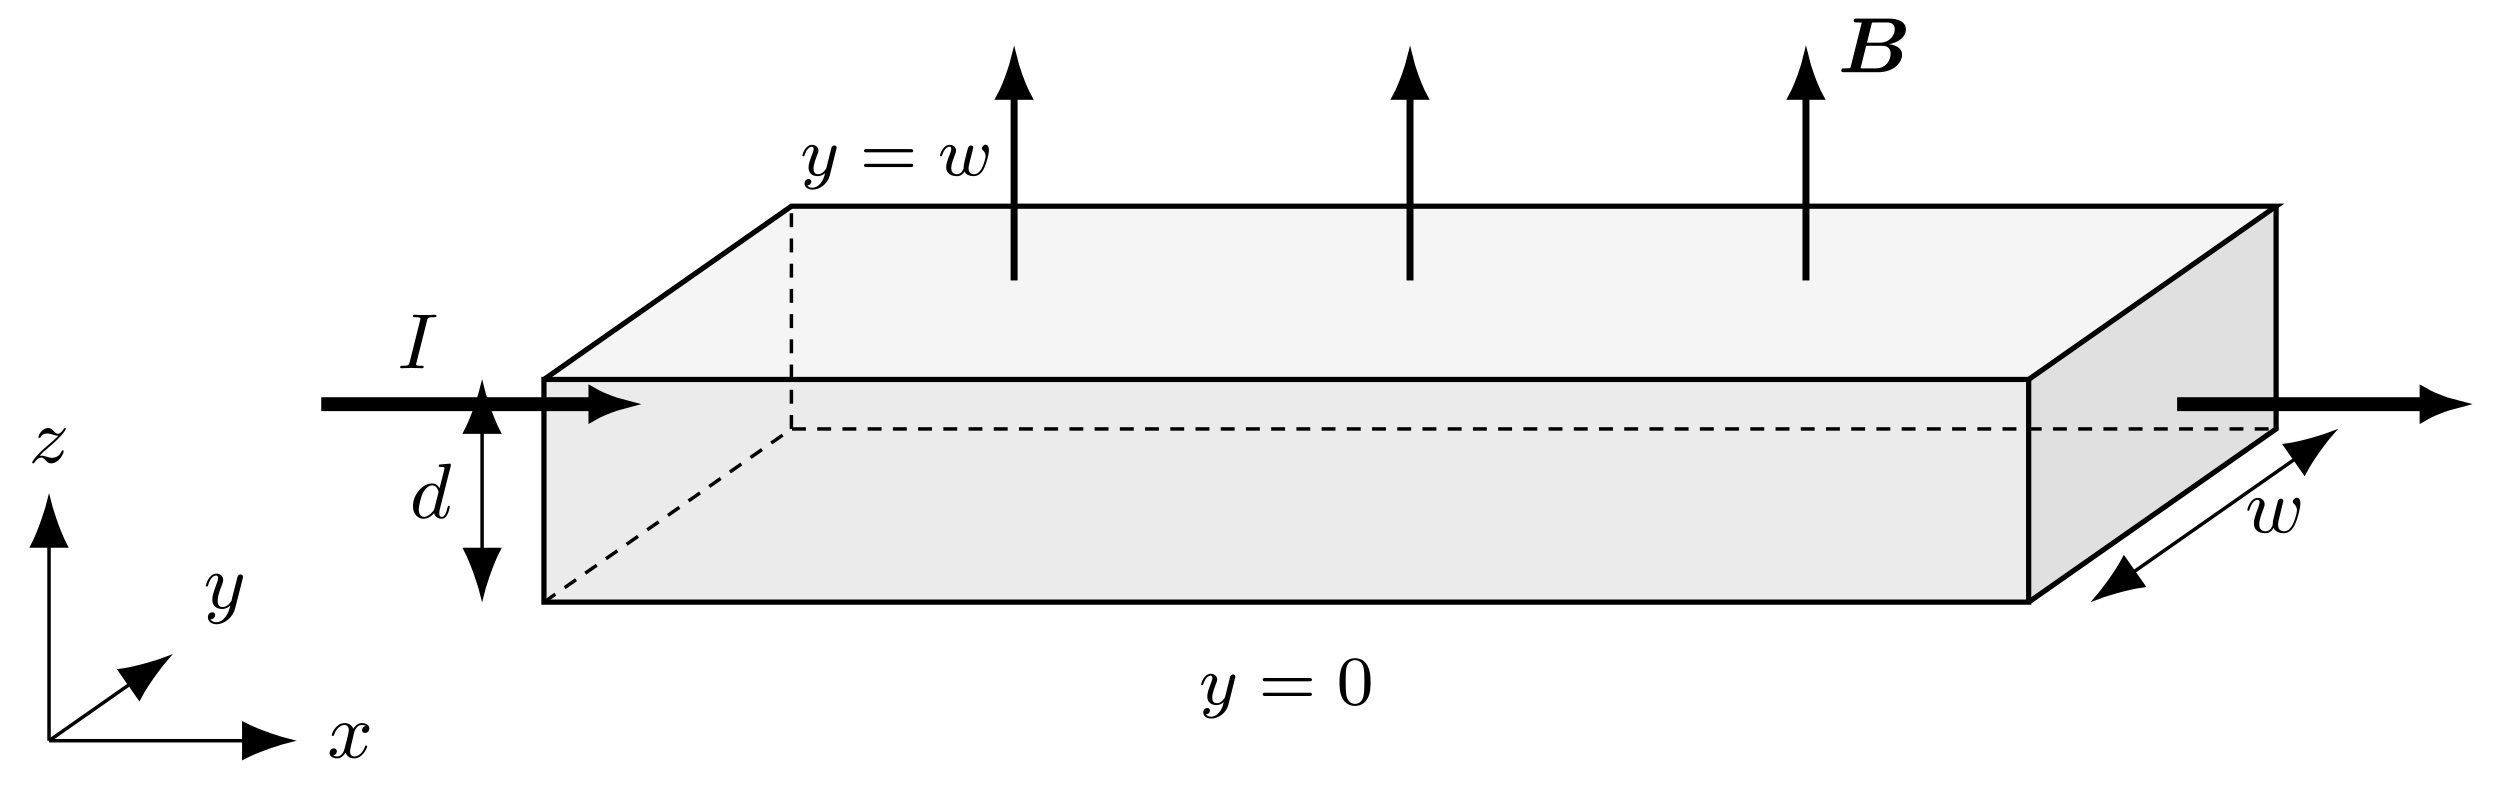
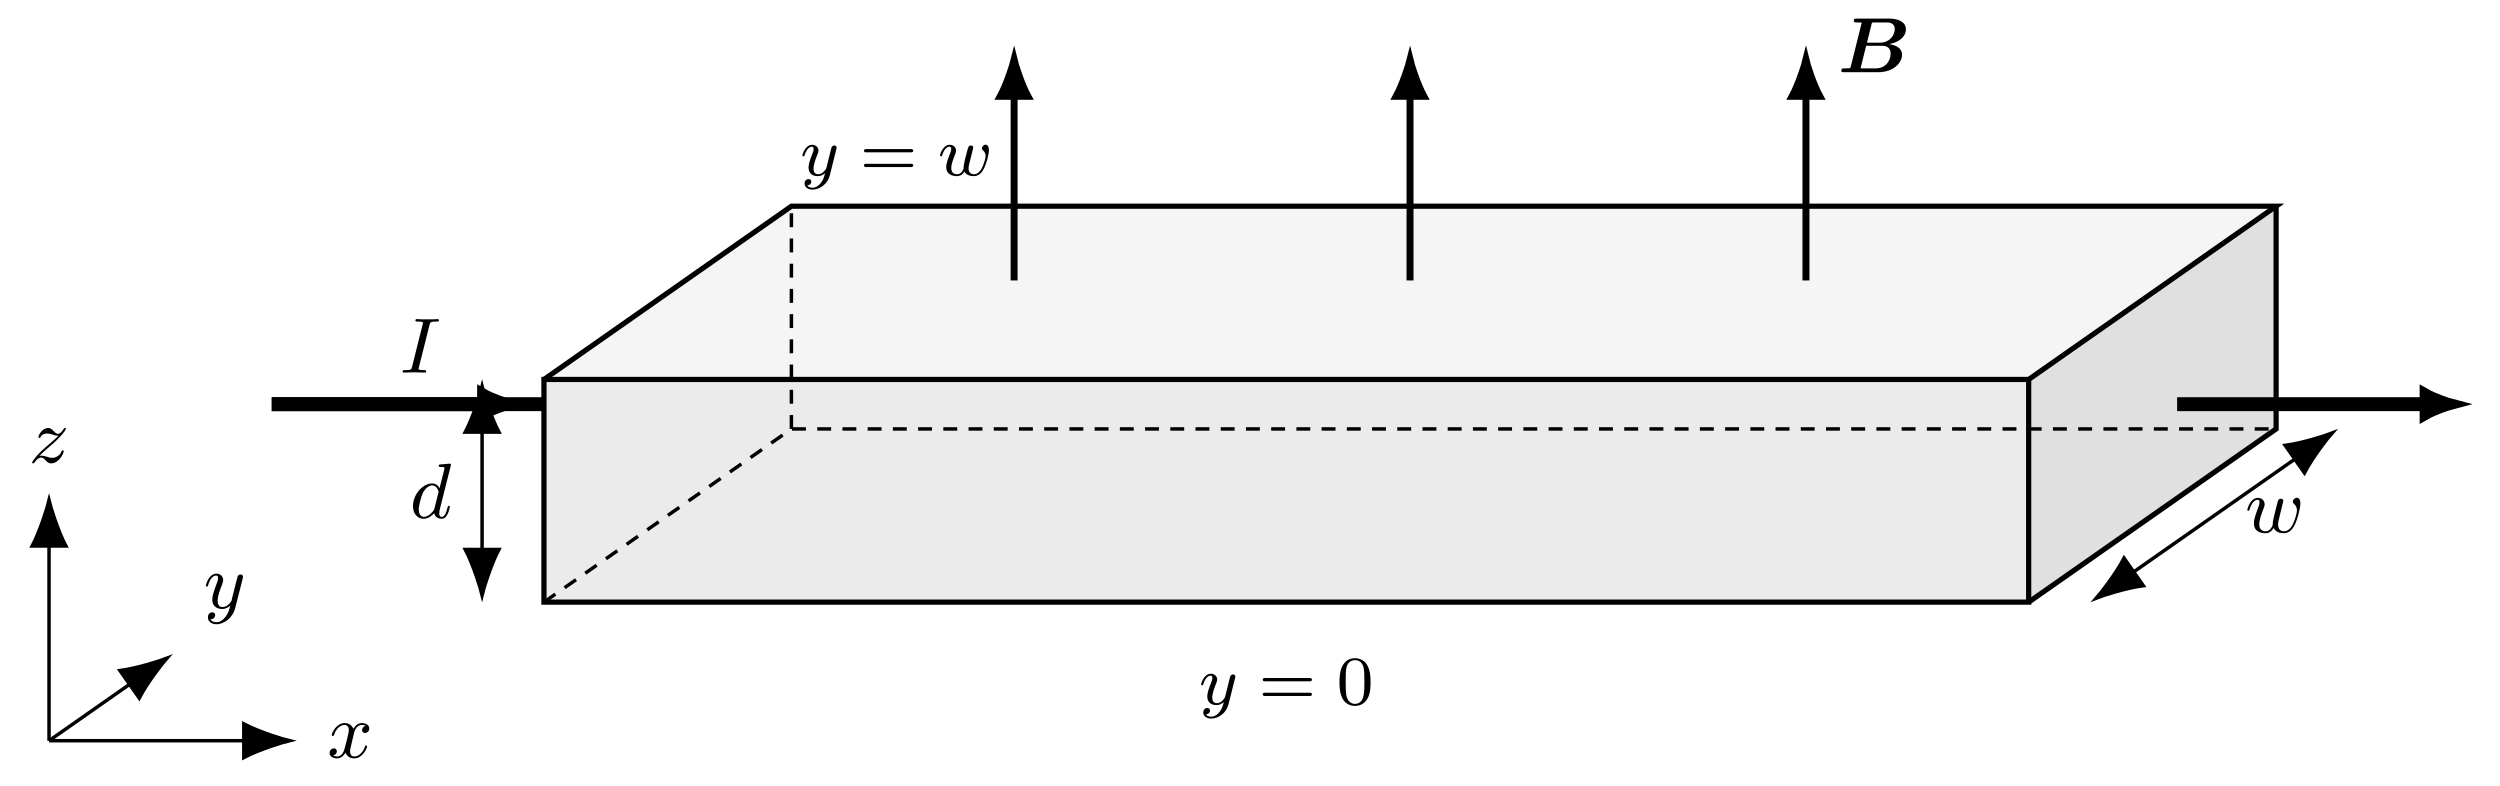
<svg xmlns="http://www.w3.org/2000/svg" xmlns:xlink="http://www.w3.org/1999/xlink" width="397.60pt" height="124.95pt" viewBox="0 0 284 89.25">
  <defs>
    <g>
      <g id="glyph-0-0">
        <path d="M 3.391 -5.375 C 3.469 -5.719 3.5 -5.797 4.219 -5.797 C 4.391 -5.797 4.469 -5.797 4.469 -5.953 C 4.469 -6.047 4.391 -6.078 4.328 -6.078 C 4.156 -6.078 3.953 -6.047 3.766 -6.047 C 3.562 -6.047 3.234 -6.047 3.172 -6.047 C 2.953 -6.047 2.75 -6.047 2.547 -6.047 C 2.359 -6.047 2.156 -6.078 1.969 -6.078 C 1.922 -6.078 1.797 -6.078 1.797 -5.906 C 1.797 -5.797 1.891 -5.797 2.062 -5.797 C 2.266 -5.797 2.469 -5.797 2.641 -5.719 C 2.656 -5.688 2.656 -5.656 2.656 -5.641 C 2.656 -5.609 2.641 -5.516 2.625 -5.484 L 1.422 -0.672 C 1.344 -0.359 1.328 -0.281 0.641 -0.281 C 0.438 -0.281 0.344 -0.281 0.344 -0.109 C 0.344 -0.078 0.359 0 0.484 0 C 0.656 0 0.859 -0.016 1.047 -0.016 C 1.25 -0.016 1.453 -0.031 1.656 -0.031 C 1.859 -0.031 2.062 -0.016 2.266 -0.016 C 2.453 -0.016 2.672 0 2.844 0 C 2.906 0 3.016 0 3.016 -0.156 C 3.016 -0.281 2.938 -0.281 2.75 -0.281 C 2.422 -0.281 2.156 -0.281 2.156 -0.438 C 2.156 -0.5 2.156 -0.516 2.203 -0.641 Z M 3.391 -5.375 " />
      </g>
      <g id="glyph-0-1">
        <path d="M 4.234 -3.047 C 4.281 -3.219 4.359 -3.531 4.359 -3.578 C 4.359 -3.688 4.281 -3.828 4.094 -3.828 C 3.969 -3.828 3.812 -3.766 3.75 -3.594 C 3.719 -3.531 3.297 -1.828 3.25 -1.594 C 3.188 -1.375 3.172 -1.234 3.156 -1.016 C 3.188 -0.797 3.062 -0.609 2.922 -0.422 C 2.734 -0.188 2.531 -0.125 2.344 -0.125 C 2.031 -0.125 1.625 -0.266 1.625 -0.922 C 1.625 -1.391 1.844 -2.016 2.125 -2.75 C 2.172 -2.859 2.234 -3.016 2.234 -3.188 C 2.234 -3.625 1.906 -3.922 1.469 -3.922 C 0.609 -3.922 0.266 -2.672 0.266 -2.562 C 0.266 -2.484 0.312 -2.453 0.375 -2.453 C 0.484 -2.453 0.484 -2.5 0.531 -2.625 C 0.719 -3.266 1.062 -3.703 1.438 -3.703 C 1.625 -3.703 1.656 -3.594 1.656 -3.406 C 1.656 -3.266 1.625 -3.109 1.531 -2.891 C 1.109 -1.75 1.016 -1.422 1.016 -1.047 C 1.016 -0.031 1.875 0.094 2.328 0.094 C 2.672 0.094 3 -0.047 3.25 -0.5 C 3.516 0.016 4.078 0.094 4.406 0.094 C 5.047 0.094 5.422 -0.359 5.703 -0.953 C 5.953 -1.469 6.297 -2.734 6.297 -3.281 C 6.297 -3.906 5.969 -3.938 5.891 -3.938 C 5.672 -3.938 5.438 -3.703 5.438 -3.5 C 5.438 -3.359 5.516 -3.297 5.578 -3.234 C 5.828 -3.016 5.906 -2.734 5.906 -2.5 C 5.906 -2.234 5.688 -1.406 5.422 -0.891 C 5.219 -0.516 4.922 -0.125 4.438 -0.125 C 3.766 -0.125 3.766 -0.75 3.766 -0.906 C 3.766 -1.141 3.812 -1.328 3.891 -1.641 Z M 4.234 -3.047 " />
      </g>
      <g id="glyph-0-2">
        <path d="M 4.656 -5.875 C 4.688 -6 4.688 -6.016 4.688 -6.047 C 4.688 -6.125 4.641 -6.172 4.562 -6.172 C 4.438 -6.172 3.656 -6.094 3.469 -6.078 C 3.391 -6.078 3.297 -6.062 3.297 -5.906 C 3.297 -5.797 3.391 -5.797 3.531 -5.797 C 3.953 -5.797 3.953 -5.734 3.953 -5.656 C 3.953 -5.594 3.875 -5.281 3.828 -5.094 L 3.656 -4.406 C 3.562 -4.078 3.469 -3.719 3.391 -3.375 C 3.234 -3.703 2.953 -3.922 2.547 -3.922 C 1.516 -3.922 0.375 -2.703 0.375 -1.344 C 0.375 -0.359 1 0.094 1.594 0.094 C 2.172 0.094 2.641 -0.375 2.781 -0.547 C 2.875 -0.062 3.328 0.094 3.609 0.094 C 3.875 0.094 4.094 -0.016 4.281 -0.391 C 4.453 -0.688 4.562 -1.234 4.562 -1.266 C 4.562 -1.312 4.547 -1.375 4.453 -1.375 C 4.344 -1.375 4.344 -1.328 4.297 -1.172 C 4.109 -0.391 3.906 -0.125 3.641 -0.125 C 3.406 -0.125 3.359 -0.344 3.359 -0.531 C 3.359 -0.656 3.406 -0.891 3.406 -0.922 Z M 2.812 -1.078 C 2.781 -0.938 2.781 -0.922 2.625 -0.734 C 2.312 -0.359 1.953 -0.125 1.625 -0.125 C 1.188 -0.125 1.031 -0.578 1.031 -0.953 C 1.031 -1.391 1.297 -2.422 1.5 -2.844 C 1.781 -3.375 2.203 -3.703 2.547 -3.703 C 3.141 -3.703 3.281 -2.984 3.281 -2.938 C 3.281 -2.891 3.266 -2.844 3.25 -2.812 Z M 2.812 -1.078 " />
      </g>
      <g id="glyph-0-3">
        <path d="M 4.375 -3.594 C 4.047 -3.531 3.953 -3.25 3.953 -3.109 C 3.953 -2.938 4.078 -2.797 4.297 -2.797 C 4.547 -2.797 4.781 -3 4.781 -3.312 C 4.781 -3.719 4.344 -3.922 3.922 -3.922 C 3.391 -3.922 3.078 -3.453 2.969 -3.266 C 2.797 -3.703 2.406 -3.922 1.984 -3.922 C 1.031 -3.922 0.516 -2.797 0.516 -2.562 C 0.516 -2.484 0.578 -2.453 0.641 -2.453 C 0.719 -2.453 0.75 -2.5 0.766 -2.547 C 1.047 -3.438 1.625 -3.703 1.969 -3.703 C 2.219 -3.703 2.453 -3.531 2.453 -3.125 C 2.453 -2.797 2.078 -1.375 1.953 -0.953 C 1.891 -0.672 1.625 -0.125 1.125 -0.125 C 0.953 -0.125 0.766 -0.188 0.672 -0.234 C 0.922 -0.281 1.094 -0.484 1.094 -0.719 C 1.094 -0.938 0.922 -1.047 0.75 -1.047 C 0.5 -1.047 0.266 -0.812 0.266 -0.516 C 0.266 -0.078 0.75 0.094 1.125 0.094 C 1.641 0.094 1.938 -0.328 2.078 -0.562 C 2.297 0.016 2.812 0.094 3.062 0.094 C 4.016 0.094 4.531 -1.062 4.531 -1.266 C 4.531 -1.312 4.5 -1.375 4.406 -1.375 C 4.312 -1.375 4.297 -1.344 4.266 -1.203 C 4.062 -0.562 3.547 -0.125 3.078 -0.125 C 2.828 -0.125 2.594 -0.281 2.594 -0.719 C 2.594 -0.906 2.719 -1.391 2.797 -1.734 C 2.828 -1.891 3.062 -2.859 3.078 -2.922 C 3.188 -3.234 3.453 -3.703 3.906 -3.703 C 4.078 -3.703 4.234 -3.688 4.375 -3.594 Z M 4.375 -3.594 " />
      </g>
      <g id="glyph-0-4">
        <path d="M 4.469 -3.422 C 4.469 -3.469 4.484 -3.516 4.484 -3.578 C 4.484 -3.688 4.406 -3.828 4.219 -3.828 C 4.094 -3.828 3.938 -3.766 3.875 -3.594 C 3.859 -3.562 3.766 -3.188 3.719 -3 L 3.266 -1.219 C 3.203 -0.953 3.203 -0.938 3.188 -0.859 C 3.172 -0.828 2.797 -0.125 2.156 -0.125 C 1.609 -0.125 1.609 -0.688 1.609 -0.859 C 1.609 -1.25 1.719 -1.688 2.109 -2.688 C 2.172 -2.891 2.234 -3.016 2.234 -3.188 C 2.234 -3.625 1.906 -3.922 1.469 -3.922 C 0.609 -3.922 0.266 -2.672 0.266 -2.562 C 0.266 -2.484 0.312 -2.453 0.375 -2.453 C 0.484 -2.453 0.484 -2.5 0.531 -2.625 C 0.719 -3.281 1.062 -3.703 1.438 -3.703 C 1.656 -3.703 1.656 -3.531 1.656 -3.406 C 1.656 -3.266 1.625 -3.109 1.531 -2.891 C 1.125 -1.781 1 -1.406 1 -0.984 C 1 0 1.812 0.094 2.141 0.094 C 2.562 0.094 2.875 -0.141 3.047 -0.297 C 2.922 0.156 2.828 0.562 2.484 1 C 2.219 1.359 1.859 1.594 1.469 1.594 C 1.219 1.594 0.922 1.516 0.797 1.266 C 1.266 1.266 1.328 0.875 1.328 0.781 C 1.328 0.594 1.188 0.469 1 0.469 C 0.781 0.469 0.5 0.625 0.5 1.047 C 0.5 1.5 0.906 1.828 1.469 1.828 C 2.375 1.828 3.344 1.047 3.594 0.016 Z M 4.469 -3.422 " />
      </g>
      <g id="glyph-0-5">
        <path d="M 1.234 -0.75 C 1.422 -0.984 1.906 -1.422 2.297 -1.75 C 2.953 -2.297 3.156 -2.5 3.266 -2.625 C 4 -3.328 4.234 -3.781 4.234 -3.828 C 4.234 -3.844 4.234 -3.922 4.125 -3.922 C 4.047 -3.922 4.031 -3.906 3.984 -3.828 C 3.875 -3.656 3.625 -3.266 3.328 -3.266 C 3.141 -3.266 3.031 -3.375 2.828 -3.594 C 2.609 -3.828 2.438 -3.922 2.219 -3.922 C 1.531 -3.922 1.109 -3.109 1.109 -2.891 C 1.109 -2.859 1.125 -2.797 1.234 -2.797 C 1.312 -2.797 1.344 -2.844 1.344 -2.875 C 1.516 -3.297 2.047 -3.297 2.109 -3.297 C 2.328 -3.297 2.531 -3.234 2.734 -3.172 C 3.078 -3.047 3.234 -3.047 3.375 -3.047 C 3.094 -2.734 2.594 -2.312 2.031 -1.828 C 1.594 -1.453 1.312 -1.188 1.125 -0.984 C 0.797 -0.641 0.391 -0.094 0.391 0 C 0.391 0.062 0.438 0.094 0.5 0.094 C 0.594 0.094 0.609 0.062 0.656 0.016 C 1 -0.531 1.328 -0.562 1.422 -0.562 C 1.641 -0.562 1.766 -0.422 1.969 -0.203 C 2.172 0.031 2.359 0.094 2.547 0.094 C 3.453 0.094 3.984 -1.047 3.984 -1.281 C 3.984 -1.359 3.922 -1.391 3.875 -1.391 C 3.781 -1.391 3.766 -1.328 3.75 -1.297 C 3.5 -0.625 2.875 -0.531 2.641 -0.531 C 2.469 -0.531 2.297 -0.578 2.031 -0.672 C 1.844 -0.719 1.641 -0.781 1.453 -0.781 C 1.359 -0.781 1.266 -0.766 1.234 -0.75 Z M 1.234 -0.75 " />
      </g>
      <g id="glyph-1-0">
        <path d="M 1.5 -0.625 C 1.453 -0.484 1.453 -0.469 1.297 -0.453 C 1.141 -0.438 1.016 -0.438 0.875 -0.438 C 0.75 -0.438 0.594 -0.438 0.531 -0.422 C 0.469 -0.375 0.422 -0.266 0.422 -0.172 C 0.422 0 0.609 0 0.75 0 L 4.578 0 C 6.469 0 7.328 -1.156 7.328 -1.969 C 7.328 -2.891 6.344 -3.125 5.844 -3.188 C 6.953 -3.375 7.766 -4.031 7.766 -4.859 C 7.766 -5.75 6.859 -6.094 5.828 -6.094 L 2.172 -6.094 C 2.016 -6.094 1.844 -6.094 1.844 -5.828 C 1.844 -5.656 1.984 -5.656 2.188 -5.656 C 2.312 -5.656 2.625 -5.641 2.75 -5.641 Z M 3.875 -5.5 C 3.906 -5.625 3.922 -5.641 3.953 -5.641 C 4.031 -5.656 4.078 -5.656 4.203 -5.656 L 5.594 -5.656 C 5.781 -5.656 6.5 -5.656 6.5 -4.891 C 6.5 -4.297 6.016 -3.359 4.797 -3.359 L 3.344 -3.359 Z M 2.812 -0.438 C 2.641 -0.438 2.625 -0.453 2.625 -0.484 C 2.625 -0.484 2.641 -0.531 2.656 -0.609 L 3.25 -3 L 5.047 -3 C 5.281 -3 6.031 -3 6.031 -2.094 C 6.031 -1.375 5.531 -0.438 4.328 -0.438 Z M 2.812 -0.438 " />
      </g>
      <g id="glyph-2-0">
        <path d="M 4.094 -2.984 C 4.125 -3.094 4.125 -3.109 4.125 -3.156 C 4.125 -3.359 3.969 -3.406 3.875 -3.406 C 3.828 -3.406 3.656 -3.406 3.547 -3.188 C 3.531 -3.156 3.469 -2.875 3.422 -2.703 L 2.953 -0.812 C 2.938 -0.781 2.594 -0.141 2.031 -0.141 C 1.641 -0.141 1.5 -0.422 1.5 -0.781 C 1.5 -1.234 1.766 -1.938 1.953 -2.406 C 2.031 -2.594 2.062 -2.672 2.062 -2.812 C 2.062 -3.25 1.703 -3.484 1.344 -3.484 C 0.562 -3.484 0.234 -2.375 0.234 -2.281 C 0.234 -2.203 0.297 -2.172 0.359 -2.172 C 0.453 -2.172 0.469 -2.219 0.484 -2.297 C 0.703 -2.984 1.031 -3.266 1.328 -3.266 C 1.438 -3.266 1.516 -3.188 1.516 -3 C 1.516 -2.844 1.453 -2.656 1.391 -2.516 C 1.062 -1.672 0.938 -1.266 0.938 -0.906 C 0.938 -0.125 1.516 0.078 1.984 0.078 C 2.359 0.078 2.625 -0.094 2.812 -0.266 C 2.703 0.172 2.625 0.484 2.328 0.859 C 2.062 1.188 1.75 1.391 1.391 1.391 C 1.25 1.391 0.953 1.375 0.797 1.125 C 1.219 1.094 1.25 0.75 1.25 0.703 C 1.25 0.5 1.109 0.406 0.938 0.406 C 0.766 0.406 0.484 0.531 0.484 0.922 C 0.484 1.297 0.828 1.609 1.391 1.609 C 2.203 1.609 3.109 0.969 3.344 0.016 Z M 4.094 -2.984 " />
      </g>
      <g id="glyph-2-1">
        <path d="M 3.875 -2.578 C 3.922 -2.781 4.016 -3.109 4.016 -3.156 C 4.016 -3.359 3.844 -3.406 3.75 -3.406 C 3.484 -3.406 3.438 -3.203 3.344 -2.844 C 3.234 -2.438 3.203 -2.281 3.078 -1.828 C 3.016 -1.531 2.922 -1.156 2.922 -0.938 C 2.922 -0.891 2.922 -0.828 2.922 -0.797 C 2.922 -0.781 2.719 -0.141 2.188 -0.141 C 1.875 -0.141 1.516 -0.266 1.516 -0.859 C 1.516 -1.234 1.703 -1.75 1.953 -2.391 C 2.031 -2.594 2.062 -2.672 2.062 -2.812 C 2.062 -3.25 1.703 -3.484 1.344 -3.484 C 0.562 -3.484 0.234 -2.375 0.234 -2.281 C 0.234 -2.203 0.297 -2.172 0.359 -2.172 C 0.453 -2.172 0.469 -2.219 0.484 -2.297 C 0.703 -2.984 1.031 -3.266 1.328 -3.266 C 1.438 -3.266 1.516 -3.188 1.516 -3 C 1.516 -2.844 1.453 -2.656 1.391 -2.516 C 1.078 -1.719 0.938 -1.297 0.938 -0.953 C 0.938 -0.156 1.609 0.078 2.156 0.078 C 2.281 0.078 2.703 0.078 3.016 -0.438 C 3.234 -0.016 3.734 0.078 4.078 0.078 C 4.797 0.078 5.125 -0.578 5.266 -0.859 C 5.516 -1.375 5.797 -2.406 5.797 -2.875 C 5.797 -3.5 5.438 -3.5 5.406 -3.5 C 5.219 -3.5 5 -3.281 5 -3.078 C 5 -2.969 5.047 -2.906 5.094 -2.875 C 5.188 -2.797 5.422 -2.594 5.422 -2.203 C 5.422 -1.969 5.203 -1.219 4.984 -0.812 C 4.766 -0.422 4.5 -0.141 4.109 -0.141 C 3.75 -0.141 3.484 -0.328 3.484 -0.828 C 3.484 -1.031 3.547 -1.25 3.656 -1.703 Z M 3.875 -2.578 " />
      </g>
      <g id="glyph-3-0">
        <path d="M 5.781 -2.625 C 5.891 -2.625 6.062 -2.625 6.062 -2.812 C 6.062 -3 5.859 -3 5.75 -3 L 0.781 -3 C 0.656 -3 0.469 -3 0.469 -2.812 C 0.469 -2.625 0.625 -2.625 0.75 -2.625 Z M 5.75 -0.953 C 5.859 -0.953 6.062 -0.953 6.062 -1.141 C 6.062 -1.328 5.891 -1.328 5.781 -1.328 L 0.75 -1.328 C 0.625 -1.328 0.469 -1.328 0.469 -1.141 C 0.469 -0.953 0.656 -0.953 0.781 -0.953 Z M 5.75 -0.953 " />
      </g>
      <g id="glyph-3-1">
        <path d="M 3.859 -2.516 C 3.859 -3.375 3.781 -3.875 3.516 -4.391 C 3.172 -5.078 2.531 -5.25 2.094 -5.25 C 1.094 -5.25 0.734 -4.516 0.625 -4.297 C 0.344 -3.719 0.328 -2.938 0.328 -2.516 C 0.328 -2 0.344 -1.203 0.734 -0.562 C 1.094 0.016 1.672 0.172 2.094 0.172 C 2.469 0.172 3.156 0.047 3.547 -0.734 C 3.844 -1.297 3.859 -2.016 3.859 -2.516 Z M 2.094 -0.062 C 1.828 -0.062 1.281 -0.188 1.109 -1.016 C 1.031 -1.469 1.031 -2.203 1.031 -2.609 C 1.031 -3.156 1.031 -3.719 1.109 -4.156 C 1.281 -4.953 1.891 -5.031 2.094 -5.031 C 2.359 -5.031 2.906 -4.906 3.062 -4.188 C 3.156 -3.75 3.156 -3.156 3.156 -2.609 C 3.156 -2.156 3.156 -1.438 3.062 -1 C 2.906 -0.172 2.359 -0.062 2.094 -0.062 Z M 2.094 -0.062 " />
      </g>
    </g>
    <clipPath id="clip-0">
      <path clip-rule="nonzero" d="M 257 27 L 282.816 27 L 282.816 65 L 257 65 Z M 257 27 " />
    </clipPath>
    <clipPath id="clip-1">
      <path clip-rule="nonzero" d="M 22 76 L 39 76 L 39 88.508 L 22 88.508 Z M 22 76 " />
    </clipPath>
    <clipPath id="clip-2">
      <path clip-rule="nonzero" d="M 1.184 72 L 21 72 L 21 88.508 L 1.184 88.508 Z M 1.184 72 " />
    </clipPath>
    <clipPath id="clip-3">
      <path clip-rule="nonzero" d="M 1.184 51 L 14 51 L 14 68 L 1.184 68 Z M 1.184 51 " />
    </clipPath>
  </defs>
+   <path fill="none" stroke-width="1.594" stroke-linecap="butt" stroke-linejoin="miter" stroke="rgb(0%, 0%, 0%)" stroke-opacity="1" stroke-miterlimit="10" d="M -31.181 22.678 L 31.183 22.678 " transform="matrix(0.991667, 0, 0, -0.991667, 61.79202, 68.40318)" />
+   <path fill="none" stroke-width="1.594" stroke-linecap="butt" stroke-linejoin="miter" stroke="rgb(0%, 0%, 0%)" stroke-opacity="1" stroke-miterlimit="10" d="M -31.181 22.678 L -7.03 22.678 " transform="matrix(0.991667, 0, 0, -0.991667, 61.79202, 68.40318)" />
+   <path fill-rule="nonzero" fill="rgb(0%, 0%, 0%)" fill-opacity="1" stroke-width="1.247" stroke-linecap="butt" stroke-linejoin="miter" stroke="rgb(0%, 0%, 0%)" stroke-opacity="1" stroke-miterlimit="10" d="M 2.966 0.001 C 2.6 0.095 1 0.623 -0 1.198 L -0 -1.197 C 1 -0.622 2.6 -0.094 2.966 0.001 Z M 2.966 0.001 " transform="matrix(0.991667, 0, 0, -0.991667, 54.82051, 45.91464)" />
+   <g fill="rgb(0%, 0%, 0%)" fill-opacity="1">
+     <use xlink:href="#glyph-0-0" x="45.392" y="42.325" />
+   </g>
  <path fill-rule="nonzero" fill="rgb(92%, 92%, 92%)" fill-opacity="1" d="M 61.793 68.402 L 230.457 68.402 L 230.457 43.105 L 61.793 43.105 Z M 61.793 68.402 " />
  <path fill-rule="nonzero" fill="rgb(95.999%, 95.999%, 95.999%)" fill-opacity="1" d="M 61.793 43.105 L 230.457 43.105 L 258.566 23.426 L 89.902 23.426 Z M 61.793 43.105 " />
  <path fill-rule="nonzero" fill="rgb(87.999%, 87.999%, 87.999%)" fill-opacity="1" d="M 230.457 68.402 L 258.566 48.727 L 258.566 23.426 L 230.457 43.105 Z M 230.457 68.402 " />
  <path fill="none" stroke-width="0.598" stroke-linecap="butt" stroke-linejoin="miter" stroke="rgb(0%, 0%, 0%)" stroke-opacity="1" stroke-miterlimit="10" d="M 0.001 0.001 L 170.082 0.001 L 170.082 25.51 L 0.001 25.51 Z M 0.001 0.001 " transform="matrix(0.991667, 0, 0, -0.991667, 61.79202, 68.40318)" />
  <path fill="none" stroke-width="0.598" stroke-linecap="butt" stroke-linejoin="miter" stroke="rgb(0%, 0%, 0%)" stroke-opacity="1" stroke-miterlimit="10" d="M 0.001 25.51 L 28.347 45.355 L 198.428 45.355 L 170.082 25.51 " transform="matrix(0.991667, 0, 0, -0.991667, 61.79202, 68.40318)" />
  <path fill="none" stroke-width="0.598" stroke-linecap="butt" stroke-linejoin="miter" stroke="rgb(0%, 0%, 0%)" stroke-opacity="1" stroke-miterlimit="10" d="M 170.082 0.001 L 198.428 19.842 L 198.428 45.355 " transform="matrix(0.991667, 0, 0, -0.991667, 61.79202, 68.40318)" />
  <path fill="none" stroke-width="0.399" stroke-linecap="butt" stroke-linejoin="miter" stroke="rgb(0%, 0%, 0%)" stroke-opacity="1" stroke-dasharray="1.594 1.295" stroke-miterlimit="10" d="M 0.001 0.001 L 28.347 19.842 L 198.428 19.842 " transform="matrix(0.991667, 0, 0, -0.991667, 61.79202, 68.40318)" />
  <path fill="none" stroke-width="0.399" stroke-linecap="butt" stroke-linejoin="miter" stroke="rgb(0%, 0%, 0%)" stroke-opacity="1" stroke-dasharray="1.594 1.295" stroke-miterlimit="10" d="M 28.347 19.842 L 28.347 45.355 " transform="matrix(0.991667, 0, 0, -0.991667, 61.79202, 68.40318)" />
-   <path fill="none" stroke-width="1.594" stroke-linecap="butt" stroke-linejoin="miter" stroke="rgb(0%, 0%, 0%)" stroke-opacity="1" stroke-miterlimit="10" d="M -25.512 22.678 L 5.724 22.678 " transform="matrix(0.991667, 0, 0, -0.991667, 61.79202, 68.40318)" />
-   <path fill-rule="nonzero" fill="rgb(0%, 0%, 0%)" fill-opacity="1" stroke-width="1.247" stroke-linecap="butt" stroke-linejoin="miter" stroke="rgb(0%, 0%, 0%)" stroke-opacity="1" stroke-miterlimit="10" d="M 2.965 0.001 C 2.602 0.095 0.999 0.623 -0.001 1.198 L -0.001 -1.197 C 0.999 -0.622 2.602 -0.094 2.965 0.001 Z M 2.965 0.001 " transform="matrix(0.991667, 0, 0, -0.991667, 67.47018, 45.91464)" />
-   <g fill="rgb(0%, 0%, 0%)" fill-opacity="1">
-     <use xlink:href="#glyph-0-0" x="45.111" y="41.831" />
-   </g>
  <path fill="none" stroke-width="1.594" stroke-linecap="butt" stroke-linejoin="miter" stroke="rgb(0%, 0%, 0%)" stroke-opacity="1" stroke-miterlimit="10" d="M 187.087 22.678 L 215.492 22.678 " transform="matrix(0.991667, 0, 0, -0.991667, 61.79202, 68.40318)" />
  <path fill-rule="nonzero" fill="rgb(0%, 0%, 0%)" fill-opacity="1" d="M 278.43 45.914 C 278.07 45.82 276.48 45.297 275.488 44.727 L 275.488 47.102 C 276.48 46.531 278.07 46.008 278.43 45.914 Z M 278.43 45.914 " />
  <g clip-path="url(#clip-0)">
    <path fill="none" stroke-width="1.247" stroke-linecap="butt" stroke-linejoin="miter" stroke="rgb(0%, 0%, 0%)" stroke-opacity="1" stroke-miterlimit="10" d="M 2.966 0.001 C 2.603 0.095 1 0.623 -0 1.198 L -0 -1.197 C 1 -0.622 2.603 -0.094 2.966 0.001 Z M 2.966 0.001 " transform="matrix(0.991667, 0, 0, -0.991667, 275.4888, 45.91464)" />
  </g>
  <path fill="none" stroke-width="0.797" stroke-linecap="butt" stroke-linejoin="miter" stroke="rgb(0%, 0%, 0%)" stroke-opacity="1" stroke-miterlimit="10" d="M 53.86 36.851 L 53.86 57.941 " transform="matrix(0.991667, 0, 0, -0.991667, 61.79202, 68.40318)" />
  <path fill-rule="nonzero" fill="rgb(0%, 0%, 0%)" fill-opacity="1" stroke-width="0.797" stroke-linecap="butt" stroke-linejoin="miter" stroke="rgb(0%, 0%, 0%)" stroke-opacity="1" stroke-miterlimit="10" d="M 4.146 -0.001 C 3.638 0.125 1.4 0.822 -0.002 1.586 L -0.002 -1.585 C 1.4 -0.824 3.638 -0.123 4.146 -0.001 Z M 4.146 -0.001 " transform="matrix(0, -0.991667, -0.991667, 0, 115.2019, 10.9435)" />
  <path fill="none" stroke-width="0.797" stroke-linecap="butt" stroke-linejoin="miter" stroke="rgb(0%, 0%, 0%)" stroke-opacity="1" stroke-miterlimit="10" d="M 99.214 36.851 L 99.214 57.941 " transform="matrix(0.991667, 0, 0, -0.991667, 61.79202, 68.40318)" />
  <path fill-rule="nonzero" fill="rgb(0%, 0%, 0%)" fill-opacity="1" stroke-width="0.797" stroke-linecap="butt" stroke-linejoin="miter" stroke="rgb(0%, 0%, 0%)" stroke-opacity="1" stroke-miterlimit="10" d="M 4.146 -0.001 C 3.638 0.125 1.4 0.823 -0.002 1.583 L -0.002 -1.584 C 1.4 -0.824 3.638 -0.123 4.146 -0.001 Z M 4.146 -0.001 " transform="matrix(0, -0.991667, -0.991667, 0, 160.1791, 10.9435)" />
  <path fill="none" stroke-width="0.797" stroke-linecap="butt" stroke-linejoin="miter" stroke="rgb(0%, 0%, 0%)" stroke-opacity="1" stroke-miterlimit="10" d="M 144.569 36.851 L 144.569 57.941 " transform="matrix(0.991667, 0, 0, -0.991667, 61.79202, 68.40318)" />
  <path fill-rule="nonzero" fill="rgb(0%, 0%, 0%)" fill-opacity="1" stroke-width="0.797" stroke-linecap="butt" stroke-linejoin="miter" stroke="rgb(0%, 0%, 0%)" stroke-opacity="1" stroke-miterlimit="10" d="M 4.146 -0 C 3.638 0.122 1.4 0.823 -0.002 1.583 L -0.002 -1.584 C 1.4 -0.823 3.638 -0.122 4.146 -0 Z M 4.146 -0 " transform="matrix(0, -0.991667, -0.991667, 0, 205.1562, 10.9435)" />
  <g fill="rgb(0%, 0%, 0%)" fill-opacity="1">
    <use xlink:href="#glyph-1-0" x="208.744" y="8.205" />
  </g>
  <g fill="rgb(0%, 0%, 0%)" fill-opacity="1">
    <use xlink:href="#glyph-2-0" x="136.208" y="80.021" />
  </g>
  <g fill="rgb(0%, 0%, 0%)" fill-opacity="1">
    <use xlink:href="#glyph-3-0" x="142.975" y="80.021" />
  </g>
  <g fill="rgb(0%, 0%, 0%)" fill-opacity="1">
    <use xlink:href="#glyph-3-1" x="151.838" y="80.021" />
  </g>
  <g fill="rgb(0%, 0%, 0%)" fill-opacity="1">
    <use xlink:href="#glyph-2-0" x="90.914" y="19.933" />
  </g>
  <g fill="rgb(0%, 0%, 0%)" fill-opacity="1">
    <use xlink:href="#glyph-3-0" x="97.681" y="19.933" />
  </g>
  <g fill="rgb(0%, 0%, 0%)" fill-opacity="1">
    <use xlink:href="#glyph-2-1" x="106.546" y="19.933" />
  </g>
  <path fill="none" stroke-width="0.399" stroke-linecap="butt" stroke-linejoin="miter" stroke="rgb(0%, 0%, 0%)" stroke-opacity="1" stroke-miterlimit="10" d="M 182.112 3.463 L 200.567 16.38 " transform="matrix(0.991667, 0, 0, -0.991667, 61.79202, 68.40318)" />
  <path fill-rule="nonzero" fill="rgb(0%, 0%, 0%)" fill-opacity="1" stroke-width="0.399" stroke-linecap="butt" stroke-linejoin="miter" stroke="rgb(0%, 0%, 0%)" stroke-opacity="1" stroke-miterlimit="10" d="M 5.19 0.001 C 4.555 0.152 1.749 1 -0.001 1.927 L -0 -1.925 C 1.752 -1.002 4.555 -0.151 5.19 0.001 Z M 5.19 0.001 " transform="matrix(-0.812383, 0.568681, 0.568681, 0.812383, 242.3876, 64.97007)" />
  <path fill-rule="nonzero" fill="rgb(0%, 0%, 0%)" fill-opacity="1" stroke-width="0.399" stroke-linecap="butt" stroke-linejoin="miter" stroke="rgb(0%, 0%, 0%)" stroke-opacity="1" stroke-miterlimit="10" d="M 5.191 -0 C 4.556 0.151 1.75 0.999 -0 1.926 L 0.001 -1.926 C 1.75 -1.001 4.552 -0.15 5.191 -0 Z M 5.191 -0 " transform="matrix(0.812383, -0.568681, -0.568681, -0.812383, 260.6893, 52.15854)" />
  <g fill="rgb(0%, 0%, 0%)" fill-opacity="1">
    <use xlink:href="#glyph-0-1" x="255.027" y="60.479" />
  </g>
  <path fill="none" stroke-width="0.399" stroke-linecap="butt" stroke-linejoin="miter" stroke="rgb(0%, 0%, 0%)" stroke-opacity="1" stroke-miterlimit="10" d="M -7.085 6.036 L -7.085 19.476 " transform="matrix(0.991667, 0, 0, -0.991667, 61.79202, 68.40318)" />
  <path fill-rule="nonzero" fill="rgb(0%, 0%, 0%)" fill-opacity="1" stroke-width="0.399" stroke-linecap="butt" stroke-linejoin="miter" stroke="rgb(0%, 0%, 0%)" stroke-opacity="1" stroke-miterlimit="10" d="M 5.193 0.001 C 4.555 0.151 1.75 1.002 0.002 1.927 L 0.002 -1.925 C 1.75 -0.999 4.555 -0.148 5.193 0.001 Z M 5.193 0.001 " transform="matrix(0, 0.991667, 0.991667, 0, 54.76438, 62.41647)" />
  <path fill-rule="nonzero" fill="rgb(0%, 0%, 0%)" fill-opacity="1" stroke-width="0.399" stroke-linecap="butt" stroke-linejoin="miter" stroke="rgb(0%, 0%, 0%)" stroke-opacity="1" stroke-miterlimit="10" d="M 5.192 -0.001 C 4.554 0.148 1.75 0.999 0.001 1.925 L 0.001 -1.927 C 1.75 -1.002 4.554 -0.151 5.192 -0.001 Z M 5.192 -0.001 " transform="matrix(0, -0.991667, -0.991667, 0, 54.76438, 49.09056)" />
  <g fill="rgb(0%, 0%, 0%)" fill-opacity="1">
    <use xlink:href="#glyph-0-2" x="46.539" y="58.841" />
  </g>
  <path fill="none" stroke-width="0.399" stroke-linecap="butt" stroke-linejoin="miter" stroke="rgb(0%, 0%, 0%)" stroke-opacity="1" stroke-miterlimit="10" d="M -56.694 -15.874 L -34.383 -15.874 " transform="matrix(0.991667, 0, 0, -0.991667, 61.79202, 68.40318)" />
  <path fill-rule="nonzero" fill="rgb(0%, 0%, 0%)" fill-opacity="1" d="M 32.844 84.145 C 32.211 83.996 29.43 83.152 27.695 82.234 L 27.695 86.055 C 29.43 85.137 32.211 84.293 32.844 84.145 Z M 32.844 84.145 " />
  <g clip-path="url(#clip-1)">
    <path fill="none" stroke-width="0.399" stroke-linecap="butt" stroke-linejoin="miter" stroke="rgb(0%, 0%, 0%)" stroke-opacity="1" stroke-miterlimit="10" d="M 5.192 0.001 C 4.554 0.151 1.75 1.001 0.001 1.927 L 0.001 -1.925 C 1.75 -1 4.554 -0.149 5.192 0.001 Z M 5.192 0.001 " transform="matrix(0.991667, 0, 0, -0.991667, 27.69475, 84.14544)" />
  </g>
  <g fill="rgb(0%, 0%, 0%)" fill-opacity="1">
    <use xlink:href="#glyph-0-3" x="37.173" y="86.06" />
  </g>
  <g clip-path="url(#clip-2)">
    <path fill="none" stroke-width="0.399" stroke-linecap="butt" stroke-linejoin="miter" stroke="rgb(0%, 0%, 0%)" stroke-opacity="1" stroke-miterlimit="10" d="M -56.694 -15.874 L -47.465 -9.414 " transform="matrix(0.991667, 0, 0, -0.991667, 61.79202, 68.40318)" />
  </g>
  <path fill-rule="nonzero" fill="rgb(0%, 0%, 0%)" fill-opacity="1" stroke-width="0.399" stroke-linecap="butt" stroke-linejoin="miter" stroke="rgb(0%, 0%, 0%)" stroke-opacity="1" stroke-miterlimit="10" d="M 5.189 -0 C 4.554 0.151 1.751 1.002 -0.002 1.926 L -0.001 -1.926 C 1.754 -1 4.554 -0.152 5.189 -0 Z M 5.189 -0 " transform="matrix(0.812383, -0.568681, -0.568681, -0.812383, 14.72175, 77.73968)" />
  <g fill="rgb(0%, 0%, 0%)" fill-opacity="1">
    <use xlink:href="#glyph-0-4" x="23.118" y="69.087" />
  </g>
  <path fill="none" stroke-width="0.399" stroke-linecap="butt" stroke-linejoin="miter" stroke="rgb(0%, 0%, 0%)" stroke-opacity="1" stroke-miterlimit="10" d="M -56.694 -15.874 L -56.694 6.433 " transform="matrix(0.991667, 0, 0, -0.991667, 61.79202, 68.40318)" />
  <path fill-rule="nonzero" fill="rgb(0%, 0%, 0%)" fill-opacity="1" d="M 5.57 56.875 C 5.422 57.504 4.578 60.285 3.66 62.023 L 7.48 62.023 C 6.562 60.285 5.719 57.504 5.57 56.875 Z M 5.57 56.875 " />
  <g clip-path="url(#clip-3)">
    <path fill="none" stroke-width="0.399" stroke-linecap="butt" stroke-linejoin="miter" stroke="rgb(0%, 0%, 0%)" stroke-opacity="1" stroke-miterlimit="10" d="M 5.19 0.001 C 4.556 0.15 1.751 1.001 -0.002 1.927 L -0.002 -1.926 C 1.751 -1 4.556 -0.149 5.19 0.001 Z M 5.19 0.001 " transform="matrix(0, -0.991667, -0.991667, 0, 5.570863, 62.02158)" />
  </g>
  <g fill="rgb(0%, 0%, 0%)" fill-opacity="1">
    <use xlink:href="#glyph-0-5" x="3.255" y="52.544" />
  </g>
</svg>
